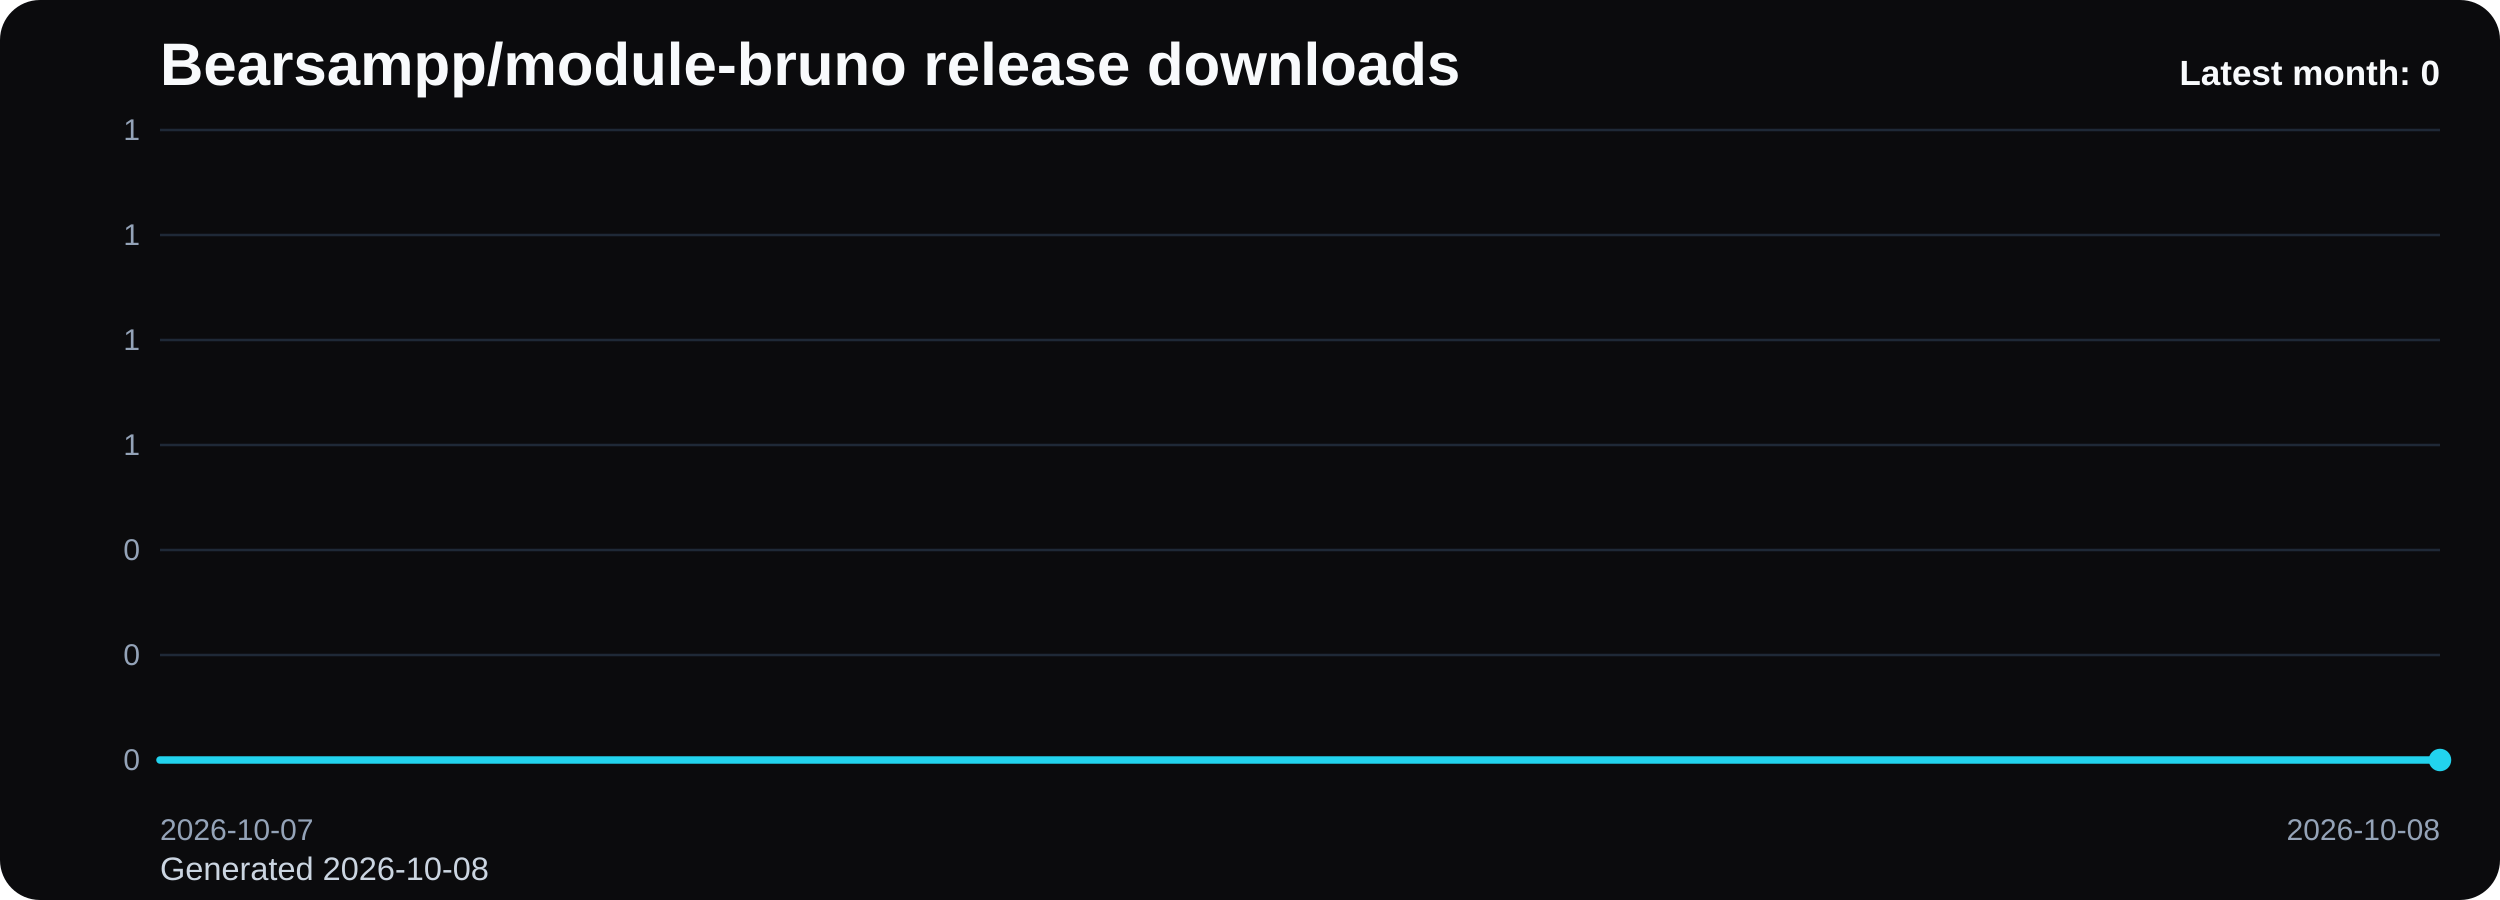
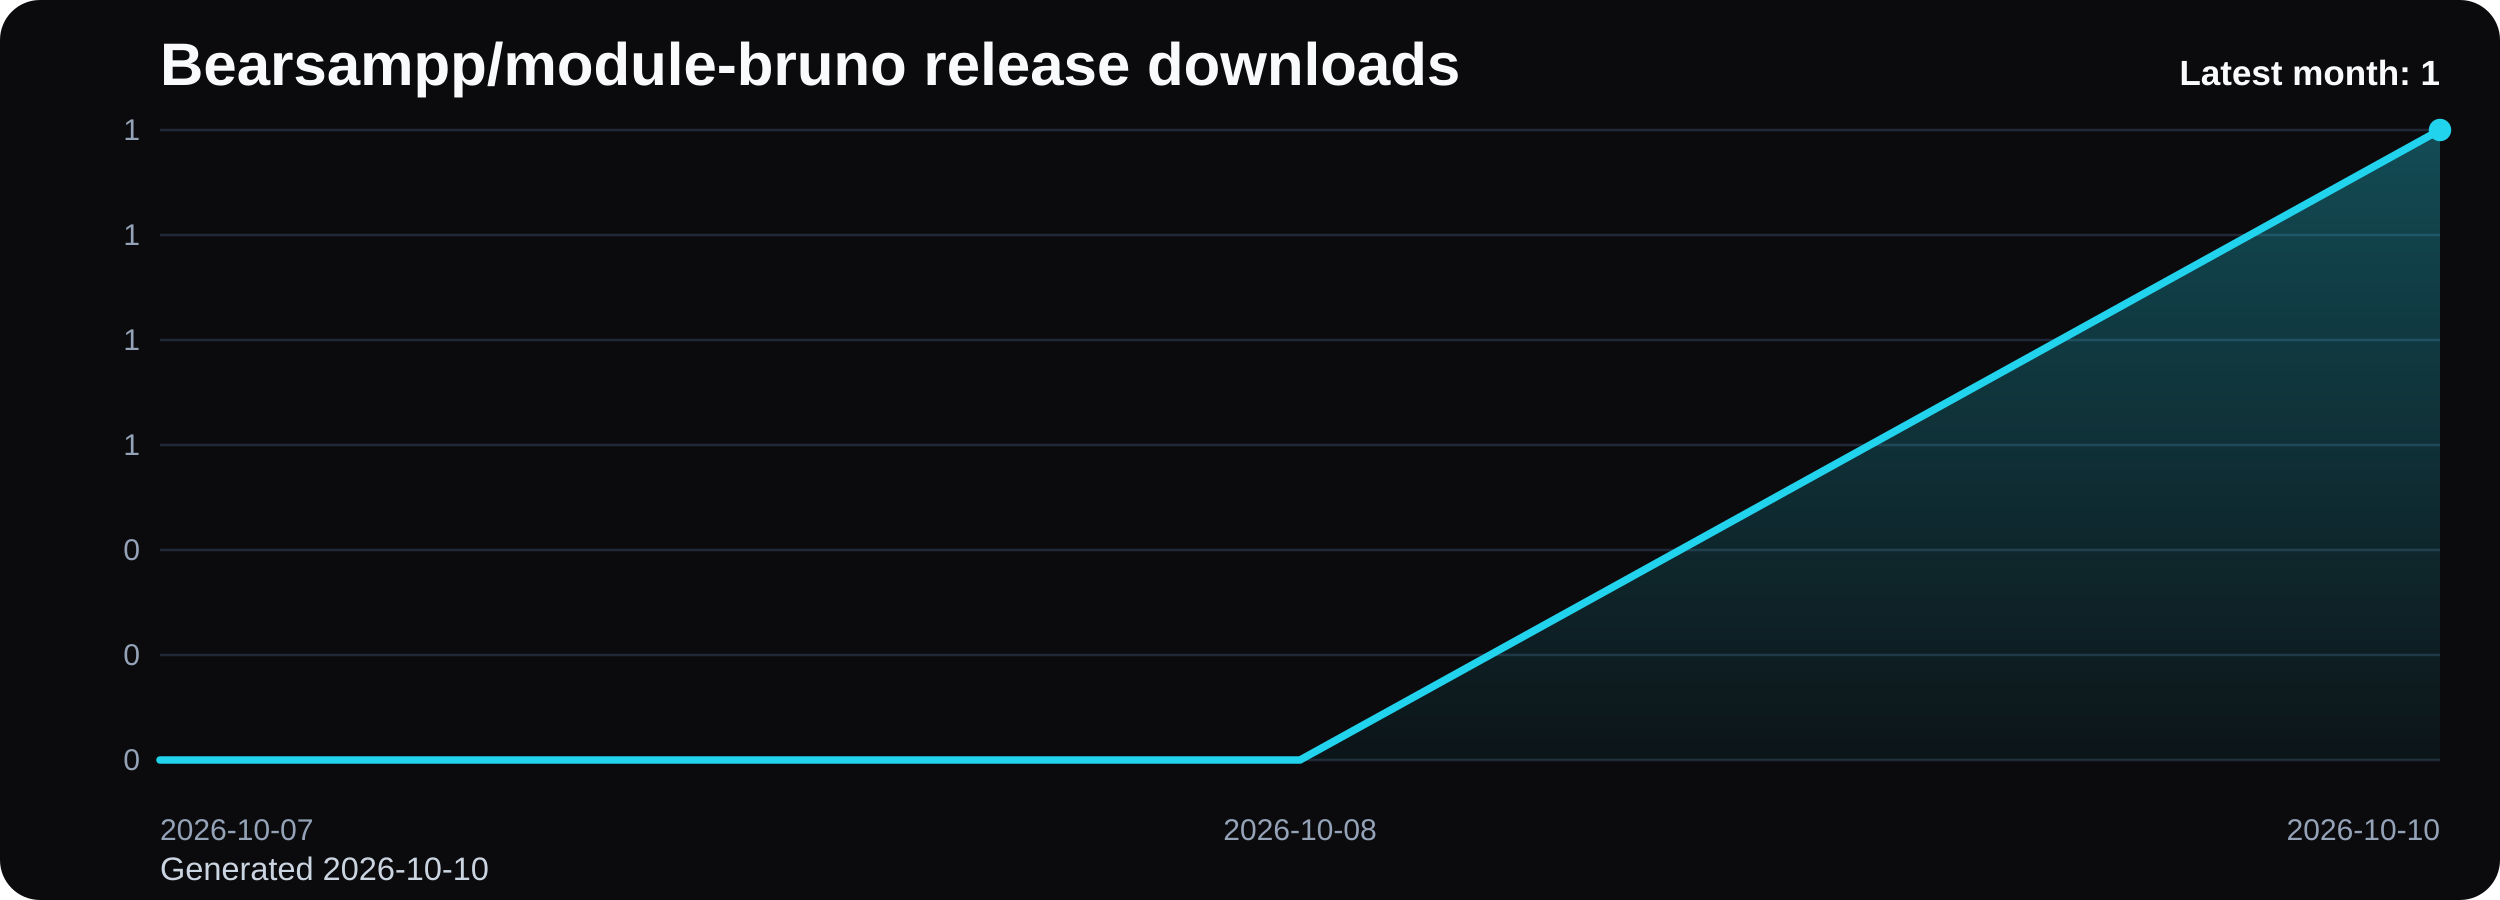
<svg xmlns="http://www.w3.org/2000/svg" viewBox="0 0 1000 360" role="img" aria-label="Bearsampp/module-bruno release downloads chart">
  <defs>
    <linearGradient id="fill-monthly-black" x1="0" y1="0" x2="0" y2="1">
      <stop offset="0%" stop-color="#22d3ee" stop-opacity="0.32" />
      <stop offset="100%" stop-color="#22d3ee" stop-opacity="0.05" />
    </linearGradient>
    <style>
      .bg { fill: #0b0b0d; }
      .title { font: 700 24px Arial, sans-serif; fill: #f8fafc; }
      .sub { font: 400 13px Arial, sans-serif; fill: #cbd5e1; }
      .grid { stroke: #1f2937; stroke-width: 1; }
      .axis { font: 400 12px Arial, sans-serif; fill: #94a3b8; }
      .line { fill: none; stroke: #22d3ee; stroke-width: 3; stroke-linecap: round; stroke-linejoin: round; }
      .dot { fill: #22d3ee; }
      .value { font: 600 11px Arial, sans-serif; fill: #cbd5e1; }
      .latest { font: 700 14px Arial, sans-serif; fill: #f8fafc; }
    </style>
  </defs>
  <rect class="bg" x="0" y="0" width="1000" height="360" rx="16" />
  <text class="title" x="64" y="34">Bearsampp/module-bruno release downloads</text>
-   <text class="sub" x="64" y="352">Generated 2026-10-08</text>
+   <text class="sub" x="64" y="352">Generated 2026-10-10</text>
  <line x1="64" y1="52.00" x2="976" y2="52.00" class="grid" />
  <text x="56" y="56.00" text-anchor="end" class="axis">1</text>
  <line x1="64" y1="94.00" x2="976" y2="94.00" class="grid" />
  <text x="56" y="98.00" text-anchor="end" class="axis">1</text>
  <line x1="64" y1="136.00" x2="976" y2="136.00" class="grid" />
  <text x="56" y="140.00" text-anchor="end" class="axis">1</text>
  <line x1="64" y1="178.00" x2="976" y2="178.00" class="grid" />
  <text x="56" y="182.00" text-anchor="end" class="axis">1</text>
  <line x1="64" y1="220.00" x2="976" y2="220.00" class="grid" />
  <text x="56" y="224.00" text-anchor="end" class="axis">0</text>
  <line x1="64" y1="262.00" x2="976" y2="262.00" class="grid" />
  <text x="56" y="266.00" text-anchor="end" class="axis">0</text>
  <line x1="64" y1="304.00" x2="976" y2="304.00" class="grid" />
  <text x="56" y="308.00" text-anchor="end" class="axis">0</text>
-   <path d="M 64.00 304 L 64.00 304.00 L 976.00 304.00 L 976.00 304 Z" fill="url(#fill-monthly-black)" />
-   <polyline class="line" points="64.00,304.00 976.00,304.00" />
-   <circle class="dot" cx="976.00" cy="304.00" r="4.5" />
+   <path d="M 64.00 304 L 64.00 304.00 L 520.00 304.00 L 976.00 52.00 L 976.00 304 Z" fill="url(#fill-monthly-black)" />
+   <polyline class="line" points="64.00,304.00 520.00,304.00 976.00,52.00" />
+   <circle class="dot" cx="976.00" cy="52.00" r="4.5" />
  <text class="axis" x="64.00" y="336" text-anchor="start">2026-10-07</text>
-   <text class="axis" x="976.00" y="336" text-anchor="end">2026-10-08</text>
-   <text class="latest" x="976" y="34" text-anchor="end">Latest month: 0</text>
+   <text class="axis" x="520.00" y="336" text-anchor="middle">2026-10-08</text>
+   <text class="axis" x="976.00" y="336" text-anchor="end">2026-10-10</text>
+   <text class="latest" x="976" y="34" text-anchor="end">Latest month: 1</text>
</svg>
